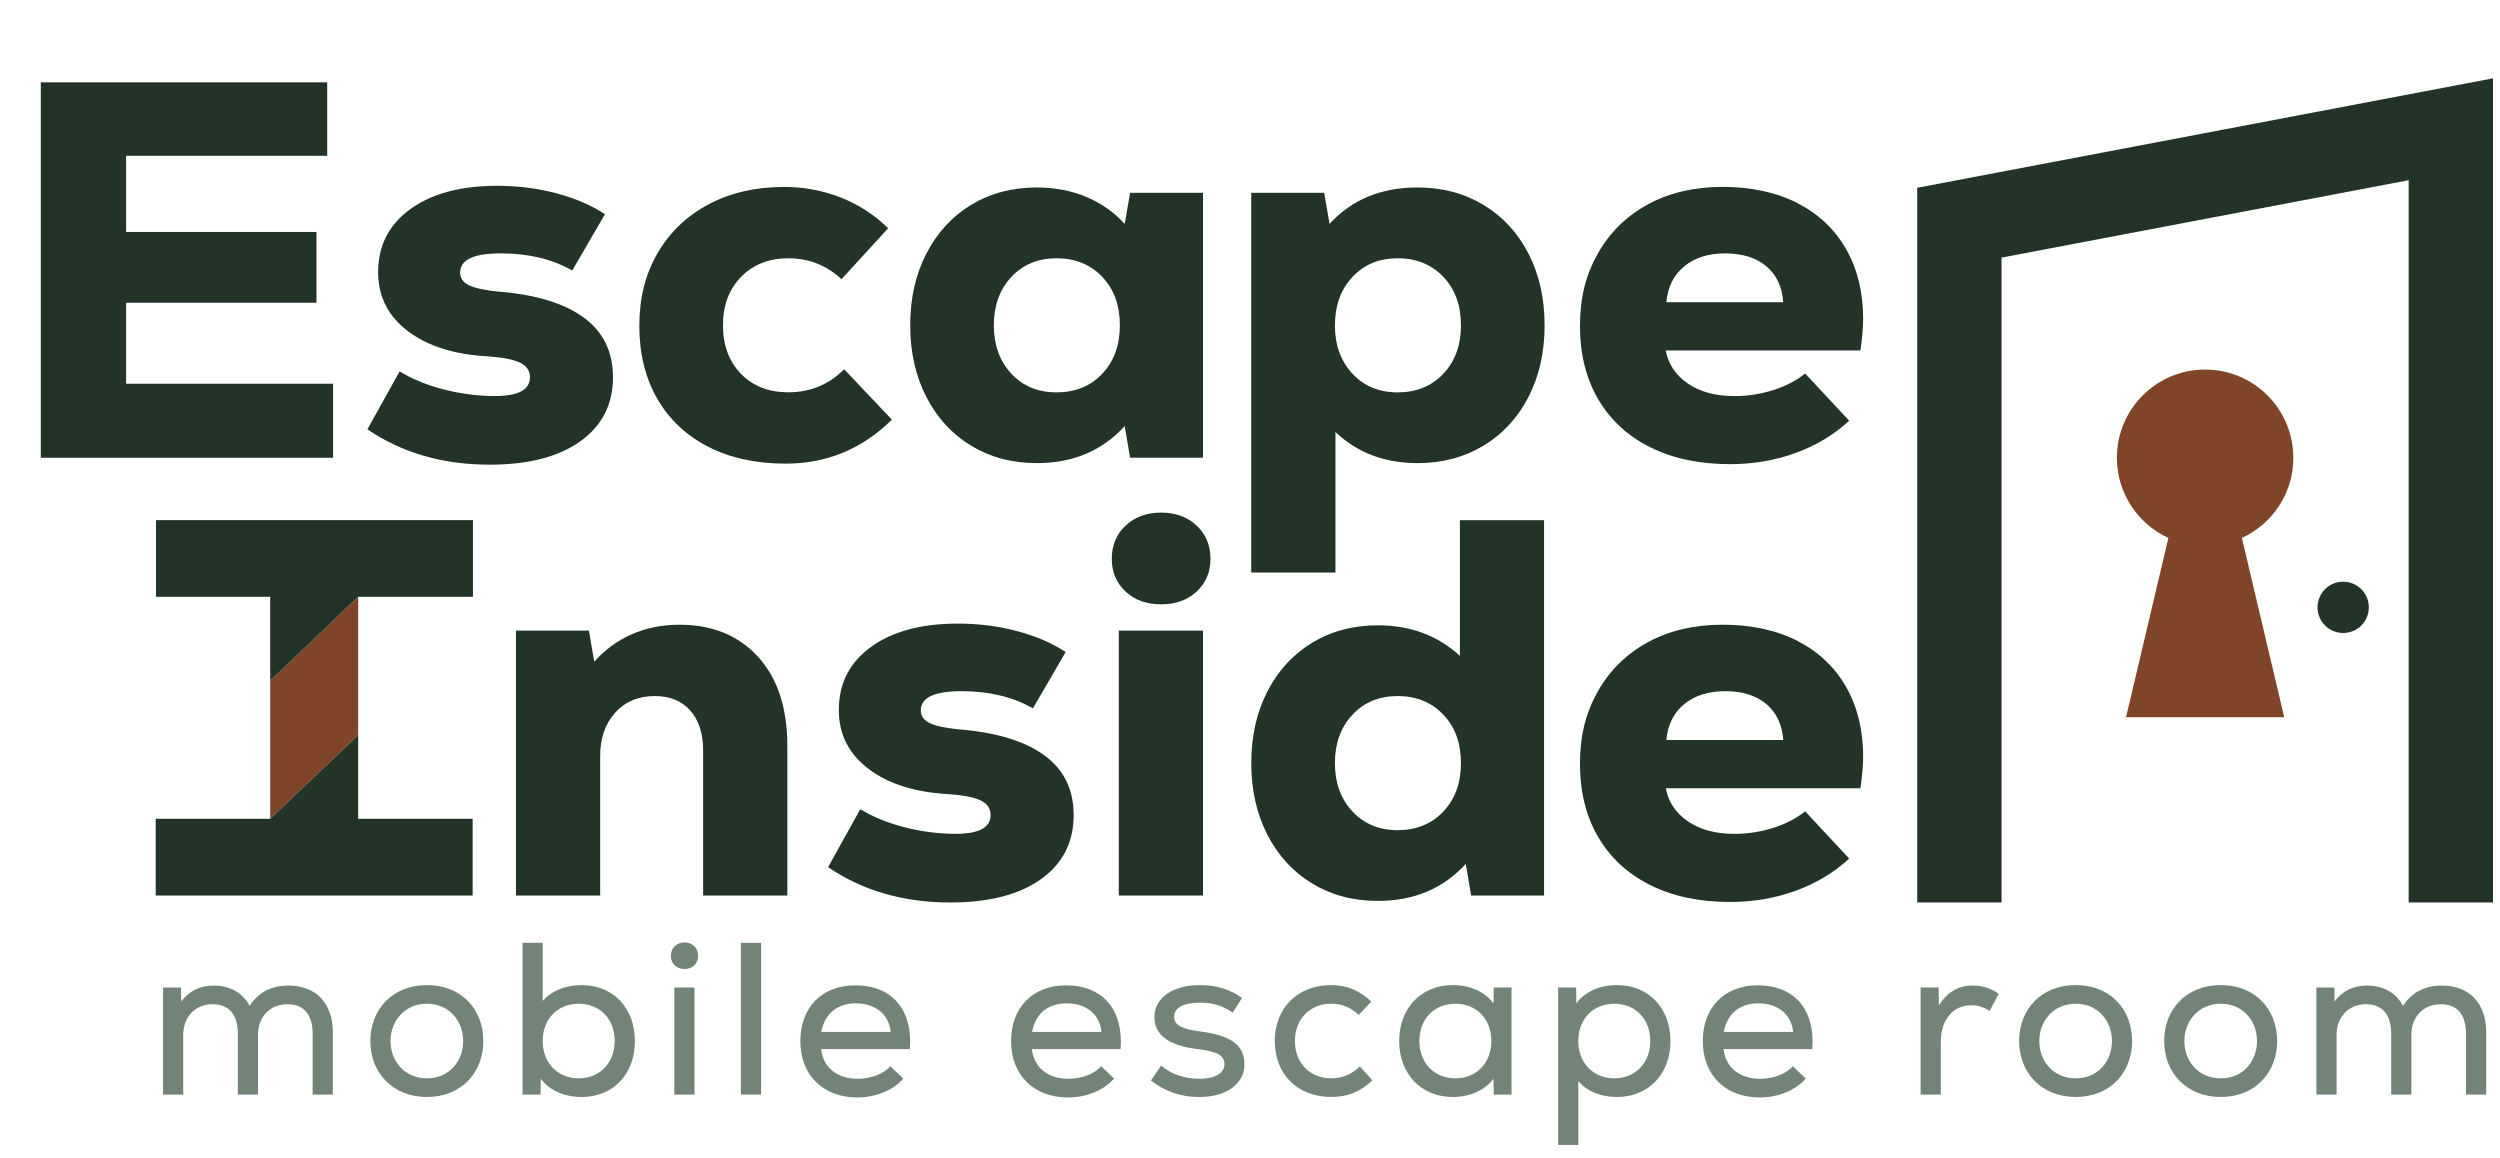
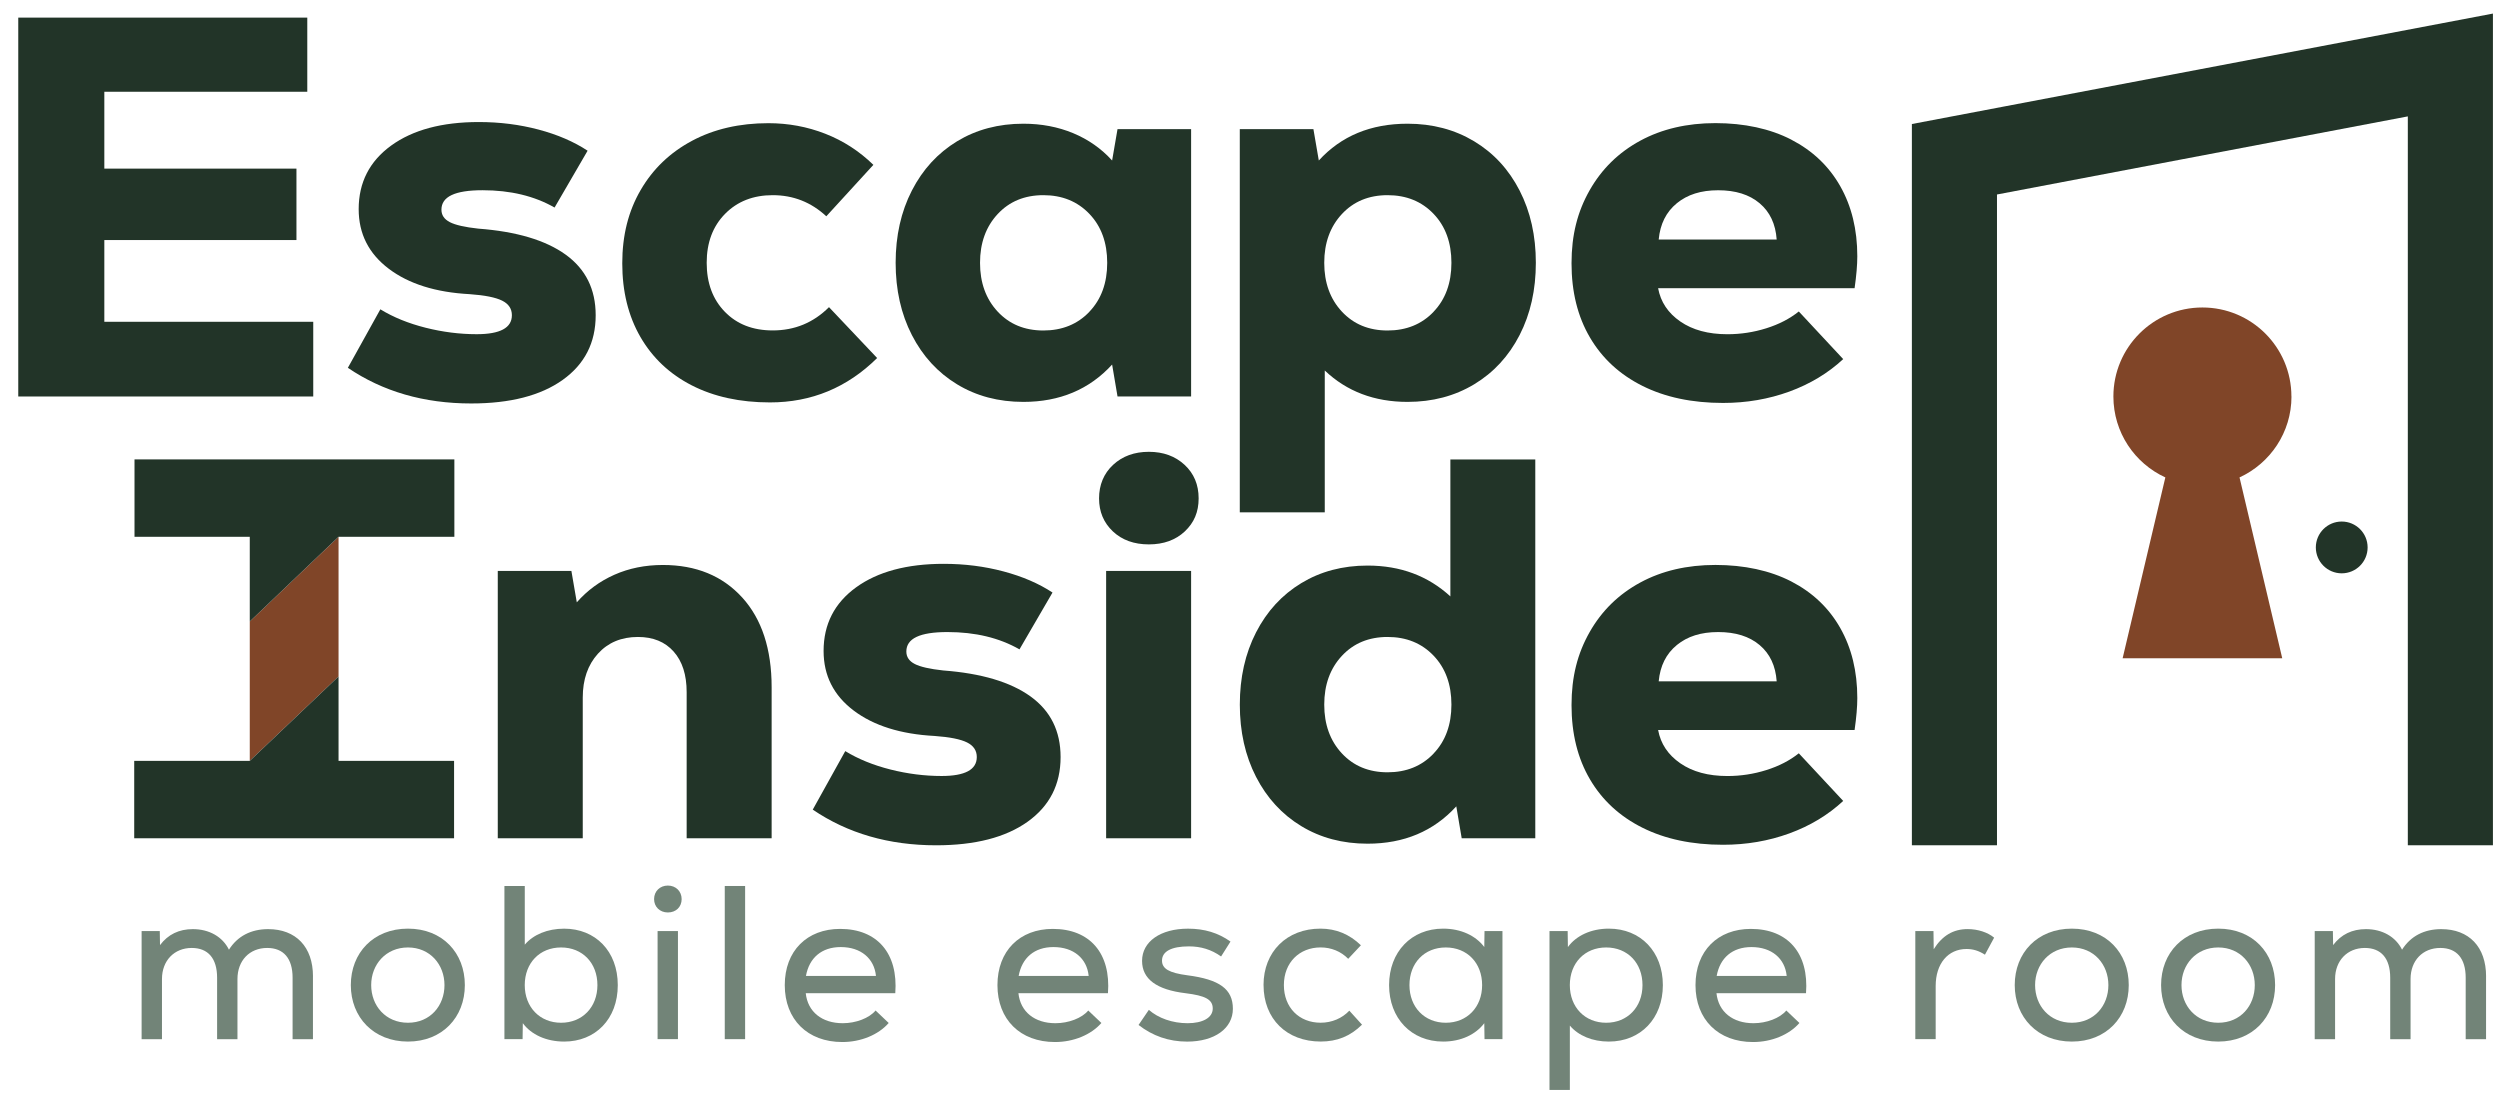
- <svg xmlns="http://www.w3.org/2000/svg" id="Layer_1" version="1.1" viewBox="0 0 770.7 356.78">
+ <svg xmlns="http://www.w3.org/2000/svg" id="Layer_1" version="1.1" viewBox="0 0 763.7 336.78">
  <defs>
    <style>
      .st0 {
        fill: #804528;
      }

      .st1 {
        fill: #728478;
      }

      .st2 {
        fill: #223428;
      }

      .st3 {
        fill: none;
        stroke: #223428;
        stroke-miterlimit: 10;
        stroke-width: 26px;
      }
    </style>
  </defs>
  <g>
    <g>
      <g>
-         <path class="st2" d="M233.71,202.5c6.01,6.61,9.01,15.76,9.01,27.45v46.13h-25.96v-44.64c0-5.29-1.32-9.42-3.97-12.4-2.65-2.98-6.28-4.46-10.91-4.46-5.07,0-9.15,1.71-12.23,5.12-3.09,3.42-4.63,7.88-4.63,13.39v42.99h-25.96v-81.67h22.49l1.65,9.59c3.2-3.64,7.03-6.45,11.49-8.43,4.46-1.98,9.4-2.98,14.8-2.98,10.14,0,18.21,3.31,24.22,9.92Z" />
-         <path class="st2" d="M255.29,267.31l9.92-17.86c3.97,2.43,8.57,4.3,13.81,5.62,5.23,1.32,10.44,1.98,15.62,1.98,7.16,0,10.75-1.93,10.75-5.79,0-1.98-.99-3.47-2.98-4.46s-5.29-1.65-9.92-1.98c-10.36-.55-18.6-3.14-24.72-7.77-6.12-4.63-9.18-10.69-9.18-18.19,0-8.16,3.31-14.63,9.92-19.43,6.61-4.79,15.54-7.19,26.78-7.19,6.39,0,12.48.77,18.27,2.32,5.79,1.54,10.77,3.69,14.96,6.45l-10.09,17.36c-6.17-3.53-13.5-5.29-21.99-5.29s-12.57,1.98-12.57,5.95c0,1.65.85,2.92,2.56,3.8,1.71.88,4.6,1.54,8.68,1.98,11.68.88,20.58,3.53,26.7,7.94,6.12,4.41,9.18,10.58,9.18,18.52,0,8.38-3.36,14.96-10.09,19.76-6.72,4.79-16.04,7.19-27.94,7.19-14.44,0-27.01-3.64-37.7-10.91Z" />
-         <path class="st2" d="M346.96,182.33c-2.81-2.65-4.22-6.01-4.22-10.09s1.43-7.6,4.3-10.25c2.86-2.65,6.5-3.97,10.91-3.97s8.04,1.32,10.91,3.97c2.86,2.65,4.3,6.06,4.3,10.25s-1.41,7.44-4.22,10.09c-2.81,2.64-6.48,3.97-10.99,3.97s-8.18-1.32-10.99-3.97ZM344.9,194.4h25.96v81.67h-25.96v-81.67Z" />
-         <path class="st2" d="M476,160.34v115.73h-22.48l-1.65-9.75c-6.94,7.61-15.98,11.41-27.11,11.41-7.61,0-14.36-1.79-20.25-5.37-5.9-3.58-10.5-8.6-13.81-15.04-3.31-6.45-4.96-13.81-4.96-22.07s1.65-15.62,4.96-22.07c3.31-6.45,7.91-11.46,13.81-15.04,5.9-3.58,12.65-5.37,20.25-5.37,10.03,0,18.46,3.14,25.3,9.42v-41.83h25.96ZM444.92,250.2c3.64-3.8,5.46-8.79,5.46-14.96s-1.82-11.16-5.46-14.96c-3.64-3.8-8.32-5.7-14.05-5.7s-10.39,1.93-13.97,5.79c-3.58,3.86-5.37,8.82-5.37,14.88s1.79,11.02,5.37,14.88c3.58,3.86,8.24,5.79,13.97,5.79s10.42-1.9,14.05-5.7Z" />
-         <path class="st2" d="M554.2,197.62c6.5,3.36,11.49,8.1,14.96,14.22s5.21,13.25,5.21,21.41c0,2.64-.28,5.9-.83,9.75h-60.02c.77,4.19,3.03,7.58,6.78,10.17,3.75,2.59,8.54,3.89,14.38,3.89,4.08,0,8.04-.6,11.9-1.82,3.86-1.21,7.16-2.92,9.92-5.12l13.56,14.55c-4.63,4.3-10.11,7.61-16.45,9.92-6.34,2.31-13.09,3.47-20.25,3.47-9.48,0-17.69-1.74-24.63-5.21-6.94-3.47-12.29-8.4-16.04-14.8-3.75-6.39-5.62-13.94-5.62-22.65s1.84-15.81,5.54-22.32c3.69-6.5,8.84-11.54,15.46-15.13,6.61-3.58,14.27-5.37,22.98-5.37s16.64,1.68,23.15,5.04ZM519.24,217.05c-3.25,2.65-5.1,6.34-5.54,11.08h36.04c-.33-4.74-2.07-8.43-5.21-11.08-3.14-2.65-7.36-3.97-12.65-3.97s-9.4,1.32-12.65,3.97Z" />
+         <path class="st2" d="M226.71,182.5c6.01,6.61,9.01,15.76,9.01,27.45v46.13h-25.96v-44.64c0-5.29-1.32-9.42-3.97-12.4s-6.28-4.46-10.91-4.46c-5.07,0-9.15,1.71-12.23,5.12-3.09,3.42-4.63,7.88-4.63,13.39v42.99h-25.96v-81.67h22.49l1.65,9.59c3.2-3.64,7.03-6.45,11.49-8.43,4.46-1.98,9.4-2.98,14.8-2.98,10.14,0,18.21,3.31,24.22,9.92h0Z" />
+         <path class="st2" d="M248.29,247.31l9.92-17.86c3.97,2.43,8.57,4.3,13.81,5.62,5.23,1.32,10.44,1.98,15.62,1.98,7.16,0,10.75-1.93,10.75-5.79,0-1.98-.99-3.47-2.98-4.46s-5.29-1.65-9.92-1.98c-10.36-.55-18.6-3.14-24.72-7.77s-9.18-10.69-9.18-18.19c0-8.16,3.31-14.63,9.92-19.43,6.61-4.79,15.54-7.19,26.78-7.19,6.39,0,12.48.77,18.27,2.32,5.79,1.54,10.77,3.69,14.96,6.45l-10.09,17.36c-6.17-3.53-13.5-5.29-21.99-5.29s-12.57,1.98-12.57,5.95c0,1.65.85,2.92,2.56,3.8s4.6,1.54,8.68,1.98c11.68.88,20.58,3.53,26.7,7.94,6.12,4.41,9.18,10.58,9.18,18.52,0,8.38-3.36,14.96-10.09,19.76-6.72,4.79-16.04,7.19-27.94,7.19-14.44,0-27.01-3.64-37.7-10.91h.03Z" />
+         <path class="st2" d="M339.96,162.33c-2.81-2.65-4.22-6.01-4.22-10.09s1.43-7.6,4.3-10.25c2.86-2.65,6.5-3.97,10.91-3.97s8.04,1.32,10.91,3.97c2.86,2.65,4.3,6.06,4.3,10.25s-1.41,7.44-4.22,10.09c-2.81,2.64-6.48,3.97-10.99,3.97s-8.18-1.32-10.99-3.97ZM337.9,174.4h25.96v81.67h-25.96v-81.67h0Z" />
+         <path class="st2" d="M469,140.34v115.73h-22.48l-1.65-9.75c-6.94,7.61-15.98,11.41-27.11,11.41-7.61,0-14.36-1.79-20.25-5.37-5.9-3.58-10.5-8.6-13.81-15.04-3.31-6.45-4.96-13.81-4.96-22.07s1.65-15.62,4.96-22.07c3.31-6.45,7.91-11.46,13.81-15.04,5.9-3.58,12.65-5.37,20.25-5.37,10.03,0,18.46,3.14,25.3,9.42v-41.83h25.96l-.02-.02ZM437.92,230.2c3.64-3.8,5.46-8.79,5.46-14.96s-1.82-11.16-5.46-14.96c-3.64-3.8-8.32-5.7-14.05-5.7s-10.39,1.93-13.97,5.79-5.37,8.82-5.37,14.88,1.79,11.02,5.37,14.88,8.24,5.79,13.97,5.79,10.42-1.9,14.05-5.7v-.02Z" />
+         <path class="st2" d="M547.2,177.62c6.5,3.36,11.49,8.1,14.96,14.22s5.21,13.25,5.21,21.41c0,2.64-.28,5.9-.83,9.75h-60.02c.77,4.19,3.03,7.58,6.78,10.17s8.54,3.89,14.38,3.89c4.08,0,8.04-.6,11.9-1.82,3.86-1.21,7.16-2.92,9.92-5.12l13.56,14.55c-4.63,4.3-10.11,7.61-16.45,9.92-6.34,2.31-13.09,3.47-20.25,3.47-9.48,0-17.69-1.74-24.63-5.21s-12.29-8.4-16.04-14.8c-3.75-6.39-5.62-13.94-5.62-22.65s1.84-15.81,5.54-22.32c3.69-6.5,8.84-11.54,15.46-15.13,6.61-3.58,14.27-5.37,22.98-5.37s16.64,1.68,23.15,5.04h0ZM512.24,197.05c-3.25,2.65-5.1,6.34-5.54,11.08h36.04c-.33-4.74-2.07-8.43-5.21-11.08-3.14-2.65-7.36-3.97-12.65-3.97s-9.4,1.32-12.65,3.97h.01Z" />
      </g>
      <g>
-         <polygon class="st0" points="110.42 183.98 83.3 209.85 83.3 252.43 110.42 226.64 110.42 183.98" />
-         <polygon class="st2" points="83.3 252.43 48 252.43 48 276.07 83.3 276.07 110.42 276.07 145.71 276.07 145.71 252.43 110.42 252.43 110.42 226.64 83.3 252.43" />
-         <polygon class="st2" points="145.8 183.98 145.8 160.34 110.42 160.34 83.3 160.34 48.09 160.34 48.09 183.98 83.3 183.98 83.3 209.85 110.42 183.98 145.8 183.98" />
+         <polygon class="st0" points="103.42 163.98 76.3 189.85 76.3 232.43 103.42 206.64 103.42 163.98" />
+         <polygon class="st2" points="76.3 232.43 41 232.43 41 256.07 76.3 256.07 103.42 256.07 138.71 256.07 138.71 232.43 103.42 232.43 103.42 206.64 76.3 232.43" />
+         <polygon class="st2" points="138.8 163.98 138.8 140.34 103.42 140.34 76.3 140.34 41.09 140.34 41.09 163.98 76.3 163.98 76.3 189.85 103.42 163.98 138.8 163.98" />
      </g>
    </g>
    <g>
-       <path class="st2" d="M38.87,118.3h63.82v22.82H12.58V25.38h88.29v22.65h-62v23.48h58.69v21.82h-58.69v24.96Z" />
-       <path class="st2" d="M113.27,132.35l9.92-17.86c3.97,2.43,8.57,4.3,13.81,5.62,5.23,1.32,10.44,1.98,15.62,1.98,7.16,0,10.75-1.93,10.75-5.79,0-1.98-.99-3.47-2.98-4.46-1.98-.99-5.29-1.65-9.92-1.98-10.36-.55-18.6-3.14-24.72-7.77s-9.18-10.69-9.18-18.19c0-8.16,3.31-14.63,9.92-19.43,6.61-4.79,15.54-7.19,26.78-7.19,6.39,0,12.48.77,18.27,2.31,5.79,1.54,10.77,3.69,14.96,6.45l-10.09,17.36c-6.17-3.53-13.5-5.29-21.99-5.29s-12.57,1.98-12.57,5.95c0,1.65.85,2.92,2.56,3.8,1.71.88,4.6,1.54,8.68,1.98,11.68.88,20.58,3.53,26.7,7.94,6.12,4.41,9.18,10.58,9.18,18.52,0,8.38-3.36,14.96-10.09,19.76-6.72,4.79-16.04,7.19-27.94,7.19-14.44,0-27.01-3.64-37.7-10.91Z" />
-       <path class="st2" d="M218.34,137.73c-6.78-3.47-12.01-8.4-15.71-14.8-3.69-6.39-5.54-13.89-5.54-22.48s1.87-15.95,5.62-22.4c3.75-6.45,8.98-11.46,15.71-15.05,6.72-3.58,14.49-5.37,23.31-5.37,6.06,0,11.85,1.07,17.36,3.22,5.51,2.15,10.42,5.32,14.71,9.51l-14.38,15.71c-4.63-4.3-10.09-6.45-16.37-6.45-5.95,0-10.8,1.9-14.55,5.7-3.75,3.8-5.62,8.79-5.62,14.96s1.84,11.16,5.54,14.96c3.69,3.8,8.57,5.7,14.63,5.7,6.72,0,12.45-2.37,17.19-7.11l14.71,15.54c-9.15,9.04-20.06,13.56-32.74,13.56-9.15,0-17.11-1.74-23.89-5.21Z" />
-       <path class="st2" d="M370.86,59.44v81.67h-22.48l-1.65-9.75c-6.94,7.6-15.98,11.41-27.11,11.41-7.61,0-14.36-1.79-20.25-5.37-5.9-3.58-10.5-8.6-13.81-15.05-3.31-6.45-4.96-13.81-4.96-22.07s1.65-15.62,4.96-22.07c3.31-6.45,7.91-11.46,13.81-15.05,5.9-3.58,12.65-5.37,20.25-5.37,5.51,0,10.58.97,15.21,2.89,4.63,1.93,8.6,4.71,11.9,8.35l1.65-9.59h22.48ZM339.77,115.24c3.64-3.8,5.46-8.79,5.46-14.96s-1.82-11.16-5.46-14.96c-3.64-3.8-8.32-5.7-14.05-5.7s-10.39,1.93-13.97,5.79c-3.58,3.86-5.37,8.82-5.37,14.88s1.79,11.02,5.37,14.88c3.58,3.86,8.24,5.79,13.97,5.79s10.42-1.9,14.05-5.7Z" />
-       <path class="st2" d="M457.32,63.16c5.95,3.58,10.58,8.6,13.89,15.05,3.31,6.45,4.96,13.8,4.96,22.07s-1.65,15.62-4.96,22.07-7.94,11.46-13.89,15.05c-5.95,3.58-12.73,5.37-20.34,5.37-10.14,0-18.57-3.2-25.29-9.59v43.32h-25.96V59.44h22.49l1.65,9.59c6.83-7.49,15.87-11.24,27.11-11.24,7.61,0,14.38,1.79,20.34,5.37ZM444.92,115.24c3.64-3.8,5.46-8.79,5.46-14.96s-1.82-11.16-5.46-14.96c-3.64-3.8-8.32-5.7-14.05-5.7s-10.39,1.93-13.97,5.79c-3.58,3.86-5.37,8.82-5.37,14.88s1.79,11.02,5.37,14.88c3.58,3.86,8.24,5.79,13.97,5.79s10.42-1.9,14.05-5.7Z" />
-       <path class="st2" d="M554.2,62.66c6.5,3.36,11.49,8.1,14.96,14.22s5.21,13.25,5.21,21.41c0,2.65-.28,5.9-.83,9.75h-60.02c.77,4.19,3.03,7.58,6.78,10.17,3.75,2.59,8.54,3.89,14.38,3.89,4.08,0,8.04-.6,11.9-1.82,3.86-1.21,7.16-2.92,9.92-5.13l13.56,14.55c-4.63,4.3-10.11,7.6-16.45,9.92-6.34,2.31-13.09,3.47-20.25,3.47-9.48,0-17.69-1.74-24.63-5.21-6.94-3.47-12.29-8.4-16.04-14.8-3.75-6.39-5.62-13.94-5.62-22.65s1.84-15.81,5.54-22.32c3.69-6.5,8.84-11.54,15.46-15.13,6.61-3.58,14.27-5.37,22.98-5.37s16.64,1.68,23.15,5.04ZM519.24,82.09c-3.25,2.65-5.1,6.34-5.54,11.08h36.04c-.33-4.74-2.07-8.43-5.21-11.08-3.14-2.65-7.36-3.97-12.65-3.97s-9.4,1.32-12.65,3.97Z" />
+       <path class="st2" d="M31.87,98.3h63.82v22.82H5.58V5.38h88.29v22.65H31.87v23.48h58.69v21.82H31.87v24.96h0Z" />
+       <path class="st2" d="M106.27,112.35l9.92-17.86c3.97,2.43,8.57,4.3,13.81,5.62,5.23,1.32,10.44,1.98,15.62,1.98,7.16,0,10.75-1.93,10.75-5.79,0-1.98-.99-3.47-2.98-4.46-1.98-.99-5.29-1.65-9.92-1.98-10.36-.55-18.6-3.14-24.72-7.77s-9.18-10.69-9.18-18.19c0-8.16,3.31-14.63,9.92-19.43,6.61-4.79,15.54-7.19,26.78-7.19,6.39,0,12.48.77,18.27,2.31,5.79,1.54,10.77,3.69,14.96,6.45l-10.09,17.36c-6.17-3.53-13.5-5.29-21.99-5.29s-12.57,1.98-12.57,5.95c0,1.65.85,2.92,2.56,3.8,1.71.88,4.6,1.54,8.68,1.98,11.68.88,20.58,3.53,26.7,7.94s9.18,10.58,9.18,18.52c0,8.38-3.36,14.96-10.09,19.76-6.72,4.79-16.04,7.19-27.94,7.19-14.44,0-27.01-3.64-37.7-10.91h.03Z" />
+       <path class="st2" d="M211.34,117.73c-6.78-3.47-12.01-8.4-15.71-14.8-3.69-6.39-5.54-13.89-5.54-22.48s1.87-15.95,5.62-22.4c3.75-6.45,8.98-11.46,15.71-15.05,6.72-3.58,14.49-5.37,23.31-5.37,6.06,0,11.85,1.07,17.36,3.22,5.51,2.15,10.42,5.32,14.71,9.51l-14.38,15.71c-4.63-4.3-10.09-6.45-16.37-6.45-5.95,0-10.8,1.9-14.55,5.7-3.75,3.8-5.62,8.79-5.62,14.96s1.84,11.16,5.54,14.96c3.69,3.8,8.57,5.7,14.63,5.7,6.72,0,12.45-2.37,17.19-7.11l14.71,15.54c-9.15,9.04-20.06,13.56-32.74,13.56-9.15,0-17.11-1.74-23.89-5.21h.02Z" />
+       <path class="st2" d="M363.86,39.44v81.67h-22.48l-1.65-9.75c-6.94,7.6-15.98,11.41-27.11,11.41-7.61,0-14.36-1.79-20.25-5.37-5.9-3.58-10.5-8.6-13.81-15.05s-4.96-13.81-4.96-22.07,1.65-15.62,4.96-22.07,7.91-11.46,13.81-15.05c5.9-3.58,12.65-5.37,20.25-5.37,5.51,0,10.58.97,15.21,2.89,4.63,1.93,8.6,4.71,11.9,8.35l1.65-9.59s22.48,0,22.48,0ZM332.77,95.24c3.64-3.8,5.46-8.79,5.46-14.96s-1.82-11.16-5.46-14.96c-3.64-3.8-8.32-5.7-14.05-5.7s-10.39,1.93-13.97,5.79-5.37,8.82-5.37,14.88,1.79,11.02,5.37,14.88,8.24,5.79,13.97,5.79,10.42-1.9,14.05-5.7v-.02Z" />
+       <path class="st2" d="M450.32,43.16c5.95,3.58,10.58,8.6,13.89,15.05,3.31,6.45,4.96,13.8,4.96,22.07s-1.65,15.62-4.96,22.07c-3.31,6.45-7.94,11.46-13.89,15.05-5.95,3.58-12.73,5.37-20.34,5.37-10.14,0-18.57-3.2-25.29-9.59v43.32h-25.96V39.44h22.49l1.65,9.59c6.83-7.49,15.87-11.24,27.11-11.24,7.61,0,14.38,1.79,20.34,5.37h0ZM437.92,95.24c3.64-3.8,5.46-8.79,5.46-14.96s-1.82-11.16-5.46-14.96c-3.64-3.8-8.32-5.7-14.05-5.7s-10.39,1.93-13.97,5.79-5.37,8.82-5.37,14.88,1.79,11.02,5.37,14.88,8.24,5.79,13.97,5.79,10.42-1.9,14.05-5.7v-.02Z" />
+       <path class="st2" d="M547.2,42.66c6.5,3.36,11.49,8.1,14.96,14.22s5.21,13.25,5.21,21.41c0,2.65-.28,5.9-.83,9.75h-60.02c.77,4.19,3.03,7.58,6.78,10.17s8.54,3.89,14.38,3.89c4.08,0,8.04-.6,11.9-1.82,3.86-1.21,7.16-2.92,9.92-5.13l13.56,14.55c-4.63,4.3-10.11,7.6-16.45,9.92-6.34,2.31-13.09,3.47-20.25,3.47-9.48,0-17.69-1.74-24.63-5.21s-12.29-8.4-16.04-14.8c-3.75-6.39-5.62-13.94-5.62-22.65s1.84-15.81,5.54-22.32c3.69-6.5,8.84-11.54,15.46-15.13,6.61-3.58,14.27-5.37,22.98-5.37s16.64,1.68,23.15,5.04h0ZM512.24,62.09c-3.25,2.65-5.1,6.34-5.54,11.08h36.04c-.33-4.74-2.07-8.43-5.21-11.08s-7.36-3.97-12.65-3.97-9.4,1.32-12.65,3.97h.01Z" />
    </g>
  </g>
  <g>
-     <path class="st1" d="M102.6,318.26v19.19h-6.22v-18.78c0-5.88-2.74-9.09-7.75-9.09-5.42,0-9.09,3.88-9.09,9.49v18.38h-6.22v-18.78c0-5.88-2.74-9.09-7.75-9.09-5.35,0-9.09,3.88-9.09,9.49v18.38h-6.22v-33.02h5.55l.07,4.28c2.47-3.28,5.82-4.88,10.03-4.88,5.01,0,9.09,2.34,11.03,6.28,2.61-4.14,6.75-6.28,11.97-6.28,8.49,0,13.7,5.42,13.7,14.44Z" />
-     <path class="st1" d="M114.17,320.93c0-9.83,6.89-17.25,17.45-17.25s17.38,7.42,17.38,17.25-6.89,17.25-17.38,17.25-17.45-7.42-17.45-17.25ZM142.78,320.93c0-6.28-4.41-11.5-11.16-11.5s-11.23,5.21-11.23,11.5,4.41,11.5,11.23,11.5,11.16-5.21,11.16-11.5Z" />
-     <path class="st1" d="M195.72,320.93c0,10.43-6.89,17.25-16.38,17.25-5.48,0-10.09-2.14-12.63-5.62l-.07,4.88h-5.55v-46.79h6.22v17.92c2.61-3.07,6.95-4.88,12.03-4.88,9.49,0,16.38,6.82,16.38,17.25ZM189.5,320.93c0-6.75-4.55-11.5-11.1-11.5s-11.1,4.75-11.1,11.5,4.61,11.5,11.1,11.5,11.1-4.75,11.1-11.5Z" />
-     <path class="st1" d="M206.81,294.66c0-2.41,1.8-4.14,4.21-4.14s4.21,1.74,4.21,4.14-1.74,4.08-4.21,4.08-4.21-1.74-4.21-4.08ZM207.88,304.42h6.22v33.02h-6.22v-33.02Z" />
-     <path class="st1" d="M228.4,290.65h6.22v46.79h-6.22v-46.79Z" />
-     <path class="st1" d="M280.48,323.41h-27.34c.6,5.68,4.95,9.16,11.3,9.16,4.01,0,8.09-1.54,10.03-3.88l4.01,3.81c-3.14,3.61-8.49,5.82-14.17,5.82-10.63,0-17.58-6.89-17.58-17.38s6.82-17.18,16.91-17.18c11.36,0,17.78,7.49,16.85,19.65ZM253.2,318.13h21.39c-.53-5.35-4.61-8.82-10.76-8.82-5.82,0-9.63,3.28-10.63,8.82Z" />
-     <path class="st1" d="M345.45,323.41h-27.34c.6,5.68,4.95,9.16,11.3,9.16,4.01,0,8.09-1.54,10.03-3.88l4.01,3.81c-3.14,3.61-8.49,5.82-14.17,5.82-10.63,0-17.58-6.89-17.58-17.38s6.82-17.18,16.91-17.18c11.36,0,17.78,7.49,16.85,19.65ZM318.18,318.13h21.39c-.54-5.35-4.61-8.82-10.76-8.82-5.82,0-9.63,3.28-10.63,8.82Z" />
-     <path class="st1" d="M354.81,333.1l3.14-4.61c2.88,2.54,7.22,4.08,11.83,4.08s7.69-1.67,7.69-4.48-2.34-3.94-8.29-4.68c-8.89-1.07-13.3-4.34-13.3-9.89,0-5.88,5.62-9.83,14.04-9.83,5.01,0,9.22,1.27,12.97,3.94l-2.87,4.55c-3.01-2.14-6.22-3.08-9.83-3.08-5.35,0-8.22,1.54-8.22,4.35,0,2.47,2.14,3.74,7.75,4.48,9.83,1.27,13.9,4.21,13.9,10.23s-5.62,10.03-13.97,10.03c-5.62,0-10.56-1.74-14.84-5.08Z" />
-     <path class="st1" d="M392.98,320.93c0-10.23,7.15-17.25,17.38-17.25,4.75,0,8.82,1.67,12.37,5.08l-3.88,4.14c-2.21-2.27-5.21-3.48-8.42-3.48-6.48,0-11.23,4.61-11.23,11.5s4.68,11.5,11.23,11.5c3.41,0,6.55-1.34,8.76-3.68l3.88,4.28c-3.61,3.54-7.62,5.15-12.63,5.15-10.36,0-17.45-6.88-17.45-17.25Z" />
-     <path class="st1" d="M465.97,304.42v33.02h-5.48l-.07-4.88c-2.61,3.48-7.15,5.62-12.57,5.62-9.69,0-16.51-7.09-16.51-17.25s6.82-17.25,16.51-17.25c5.42,0,9.96,2.14,12.57,5.62l.07-4.88h5.48ZM459.76,320.93c0-6.75-4.55-11.5-11.1-11.5s-11.1,4.75-11.1,11.5,4.61,11.5,11.1,11.5,11.1-4.75,11.1-11.5Z" />
-     <path class="st1" d="M514.97,320.93c0,10.16-6.75,17.25-16.51,17.25-5.01,0-9.29-1.8-11.9-4.88v19.65h-6.22v-48.53h5.55l.07,4.88c2.54-3.48,7.09-5.62,12.5-5.62,9.76,0,16.51,7.09,16.51,17.25ZM508.75,320.93c0-6.75-4.55-11.5-11.1-11.5s-11.1,4.75-11.1,11.5,4.61,11.5,11.1,11.5,11.1-4.75,11.1-11.5Z" />
-     <path class="st1" d="M558.69,323.41h-27.34c.6,5.68,4.95,9.16,11.3,9.16,4.01,0,8.09-1.54,10.03-3.88l4.01,3.81c-3.14,3.61-8.49,5.82-14.17,5.82-10.63,0-17.58-6.89-17.58-17.38s6.82-17.18,16.91-17.18c11.36,0,17.78,7.49,16.85,19.65ZM531.41,318.13h21.39c-.54-5.35-4.61-8.82-10.76-8.82-5.82,0-9.63,3.28-10.63,8.82Z" />
-     <path class="st1" d="M616.17,306.43l-2.81,5.21c-1.87-1.2-3.61-1.74-5.62-1.74-5.68,0-9.43,4.48-9.43,11.3v16.24h-6.22v-33.02h5.55l.07,5.55c2.61-4.14,5.95-6.15,10.36-6.15,3.14,0,6.15,1,8.09,2.61Z" />
-     <path class="st1" d="M622.46,320.93c0-9.83,6.88-17.25,17.45-17.25s17.38,7.42,17.38,17.25-6.89,17.25-17.38,17.25-17.45-7.42-17.45-17.25ZM651.07,320.93c0-6.28-4.41-11.5-11.16-11.5s-11.23,5.21-11.23,11.5,4.41,11.5,11.23,11.5,11.16-5.21,11.16-11.5Z" />
-     <path class="st1" d="M667.17,320.93c0-9.83,6.88-17.25,17.45-17.25s17.38,7.42,17.38,17.25-6.89,17.25-17.38,17.25-17.45-7.42-17.45-17.25ZM695.79,320.93c0-6.28-4.41-11.5-11.16-11.5s-11.23,5.21-11.23,11.5,4.41,11.5,11.23,11.5,11.16-5.21,11.16-11.5Z" />
-     <path class="st1" d="M766.44,318.26v19.19h-6.22v-18.78c0-5.88-2.74-9.09-7.75-9.09-5.42,0-9.09,3.88-9.09,9.49v18.38h-6.22v-18.78c0-5.88-2.74-9.09-7.75-9.09-5.35,0-9.09,3.88-9.09,9.49v18.38h-6.22v-33.02h5.55l.07,4.28c2.47-3.28,5.82-4.88,10.03-4.88,5.01,0,9.09,2.34,11.03,6.28,2.61-4.14,6.75-6.28,11.97-6.28,8.49,0,13.7,5.42,13.7,14.44Z" />
+     <path class="st1" d="M95.6,298.26v19.19h-6.22v-18.78c0-5.88-2.74-9.09-7.75-9.09-5.42,0-9.09,3.88-9.09,9.49v18.38h-6.22v-18.78c0-5.88-2.74-9.09-7.75-9.09-5.35,0-9.09,3.88-9.09,9.49v18.38h-6.22v-33.02h5.55l.07,4.28c2.47-3.28,5.82-4.88,10.03-4.88,5.01,0,9.09,2.34,11.03,6.28,2.61-4.14,6.75-6.28,11.97-6.28,8.49,0,13.7,5.42,13.7,14.44h0Z" />
+     <path class="st1" d="M107.17,300.93c0-9.83,6.89-17.25,17.45-17.25s17.38,7.42,17.38,17.25-6.89,17.25-17.38,17.25-17.45-7.42-17.45-17.25ZM135.78,300.93c0-6.28-4.41-11.5-11.16-11.5s-11.23,5.21-11.23,11.5,4.41,11.5,11.23,11.5,11.16-5.21,11.16-11.5Z" />
+     <path class="st1" d="M188.72,300.93c0,10.43-6.89,17.25-16.38,17.25-5.48,0-10.09-2.14-12.63-5.62l-.07,4.88h-5.55v-46.79h6.22v17.92c2.61-3.07,6.95-4.88,12.03-4.88,9.49,0,16.38,6.82,16.38,17.25h0ZM182.5,300.93c0-6.75-4.55-11.5-11.1-11.5s-11.1,4.75-11.1,11.5,4.61,11.5,11.1,11.5,11.1-4.75,11.1-11.5Z" />
+     <path class="st1" d="M199.81,274.66c0-2.41,1.8-4.14,4.21-4.14s4.21,1.74,4.21,4.14-1.74,4.08-4.21,4.08-4.21-1.74-4.21-4.08ZM200.88,284.42h6.22v33.02h-6.22v-33.02Z" />
+     <path class="st1" d="M221.4,270.65h6.22v46.79h-6.22v-46.79Z" />
+     <path class="st1" d="M273.48,303.41h-27.34c.6,5.68,4.95,9.16,11.3,9.16,4.01,0,8.09-1.54,10.03-3.88l4.01,3.81c-3.14,3.61-8.49,5.82-14.17,5.82-10.63,0-17.58-6.89-17.58-17.38s6.82-17.18,16.91-17.18c11.36,0,17.78,7.49,16.85,19.65h0ZM246.2,298.13h21.39c-.53-5.35-4.61-8.82-10.76-8.82-5.82,0-9.63,3.28-10.63,8.82h0Z" />
+     <path class="st1" d="M338.45,303.41h-27.34c.6,5.68,4.95,9.16,11.3,9.16,4.01,0,8.09-1.54,10.03-3.88l4.01,3.81c-3.14,3.61-8.49,5.82-14.17,5.82-10.63,0-17.58-6.89-17.58-17.38s6.82-17.18,16.91-17.18c11.36,0,17.78,7.49,16.85,19.65h-.01ZM311.18,298.13h21.39c-.54-5.35-4.61-8.82-10.76-8.82-5.82,0-9.63,3.28-10.63,8.82Z" />
+     <path class="st1" d="M347.81,313.1l3.14-4.61c2.88,2.54,7.22,4.08,11.83,4.08s7.69-1.67,7.69-4.48-2.34-3.94-8.29-4.68c-8.89-1.07-13.3-4.34-13.3-9.89,0-5.88,5.62-9.83,14.04-9.83,5.01,0,9.22,1.27,12.97,3.94l-2.87,4.55c-3.01-2.14-6.22-3.08-9.83-3.08-5.35,0-8.22,1.54-8.22,4.35,0,2.47,2.14,3.74,7.75,4.48,9.83,1.27,13.9,4.21,13.9,10.23s-5.62,10.03-13.97,10.03c-5.62,0-10.56-1.74-14.84-5.08h0Z" />
+     <path class="st1" d="M385.98,300.93c0-10.23,7.15-17.25,17.38-17.25,4.75,0,8.82,1.67,12.37,5.08l-3.88,4.14c-2.21-2.27-5.21-3.48-8.42-3.48-6.48,0-11.23,4.61-11.23,11.5s4.68,11.5,11.23,11.5c3.41,0,6.55-1.34,8.76-3.68l3.88,4.28c-3.61,3.54-7.62,5.15-12.63,5.15-10.36,0-17.45-6.88-17.45-17.25h0Z" />
+     <path class="st1" d="M458.97,284.42v33.02h-5.48l-.07-4.88c-2.61,3.48-7.15,5.62-12.57,5.62-9.69,0-16.51-7.09-16.51-17.25s6.82-17.25,16.51-17.25c5.42,0,9.96,2.14,12.57,5.62l.07-4.88h5.48ZM452.76,300.93c0-6.75-4.55-11.5-11.1-11.5s-11.1,4.75-11.1,11.5,4.61,11.5,11.1,11.5,11.1-4.75,11.1-11.5Z" />
+     <path class="st1" d="M507.97,300.93c0,10.16-6.75,17.25-16.51,17.25-5.01,0-9.29-1.8-11.9-4.88v19.65h-6.22v-48.53h5.55l.07,4.88c2.54-3.48,7.09-5.62,12.5-5.62,9.76,0,16.51,7.09,16.51,17.25ZM501.75,300.93c0-6.75-4.55-11.5-11.1-11.5s-11.1,4.75-11.1,11.5,4.61,11.5,11.1,11.5,11.1-4.75,11.1-11.5Z" />
+     <path class="st1" d="M551.69,303.41h-27.34c.6,5.68,4.95,9.16,11.3,9.16,4.01,0,8.09-1.54,10.03-3.88l4.01,3.81c-3.14,3.61-8.49,5.82-14.17,5.82-10.63,0-17.58-6.89-17.58-17.38s6.82-17.18,16.91-17.18c11.36,0,17.78,7.49,16.85,19.65h0ZM524.41,298.13h21.39c-.54-5.35-4.61-8.82-10.76-8.82-5.82,0-9.63,3.28-10.63,8.82Z" />
+     <path class="st1" d="M609.17,286.43l-2.81,5.21c-1.87-1.2-3.61-1.74-5.62-1.74-5.68,0-9.43,4.48-9.43,11.3v16.24h-6.22v-33.02h5.55l.07,5.55c2.61-4.14,5.95-6.15,10.36-6.15,3.14,0,6.15,1,8.09,2.61h0Z" />
+     <path class="st1" d="M615.46,300.93c0-9.83,6.88-17.25,17.45-17.25s17.38,7.42,17.38,17.25-6.89,17.25-17.38,17.25-17.45-7.42-17.45-17.25ZM644.07,300.93c0-6.28-4.41-11.5-11.16-11.5s-11.23,5.21-11.23,11.5,4.41,11.5,11.23,11.5,11.16-5.21,11.16-11.5Z" />
+     <path class="st1" d="M660.17,300.93c0-9.83,6.88-17.25,17.45-17.25s17.38,7.42,17.38,17.25-6.89,17.25-17.38,17.25-17.45-7.42-17.45-17.25ZM688.79,300.93c0-6.28-4.41-11.5-11.16-11.5s-11.23,5.21-11.23,11.5,4.41,11.5,11.23,11.5,11.16-5.21,11.16-11.5Z" />
+     <path class="st1" d="M759.44,298.26v19.19h-6.22v-18.78c0-5.88-2.74-9.09-7.75-9.09-5.42,0-9.09,3.88-9.09,9.49v18.38h-6.22v-18.78c0-5.88-2.74-9.09-7.75-9.09-5.35,0-9.09,3.88-9.09,9.49v18.38h-6.22v-33.02h5.55l.07,4.28c2.47-3.28,5.82-4.88,10.03-4.88,5.01,0,9.09,2.34,11.03,6.28,2.61-4.14,6.75-6.28,11.97-6.28,8.49,0,13.7,5.42,13.7,14.44h-.01Z" />
  </g>
  <g>
-     <polyline class="st3" points="604.04 278.22 604.04 68.65 755.54 39.85 755.54 278.22" />
-     <path class="st0" d="M706.98,141.12c0-15.02-12.17-27.19-27.19-27.19s-27.19,12.17-27.19,27.19c0,10.98,6.51,20.43,15.87,24.72l-13.05,55.25h48.76l-13.05-55.25c9.36-4.3,15.87-13.75,15.87-24.72Z" />
-     <circle class="st2" cx="722.35" cy="187.23" r="7.91" />
+     <polyline class="st3" points="597.04 258.22 597.04 48.65 748.54 19.85 748.54 258.22" />
+     <path class="st0" d="M699.98,121.12c0-15.02-12.17-27.19-27.19-27.19s-27.19,12.17-27.19,27.19c0,10.98,6.51,20.43,15.87,24.72l-13.05,55.25h48.76l-13.05-55.25c9.36-4.3,15.87-13.75,15.87-24.72h-.02Z" />
+     <circle class="st2" cx="715.35" cy="167.23" r="7.91" />
  </g>
</svg>
